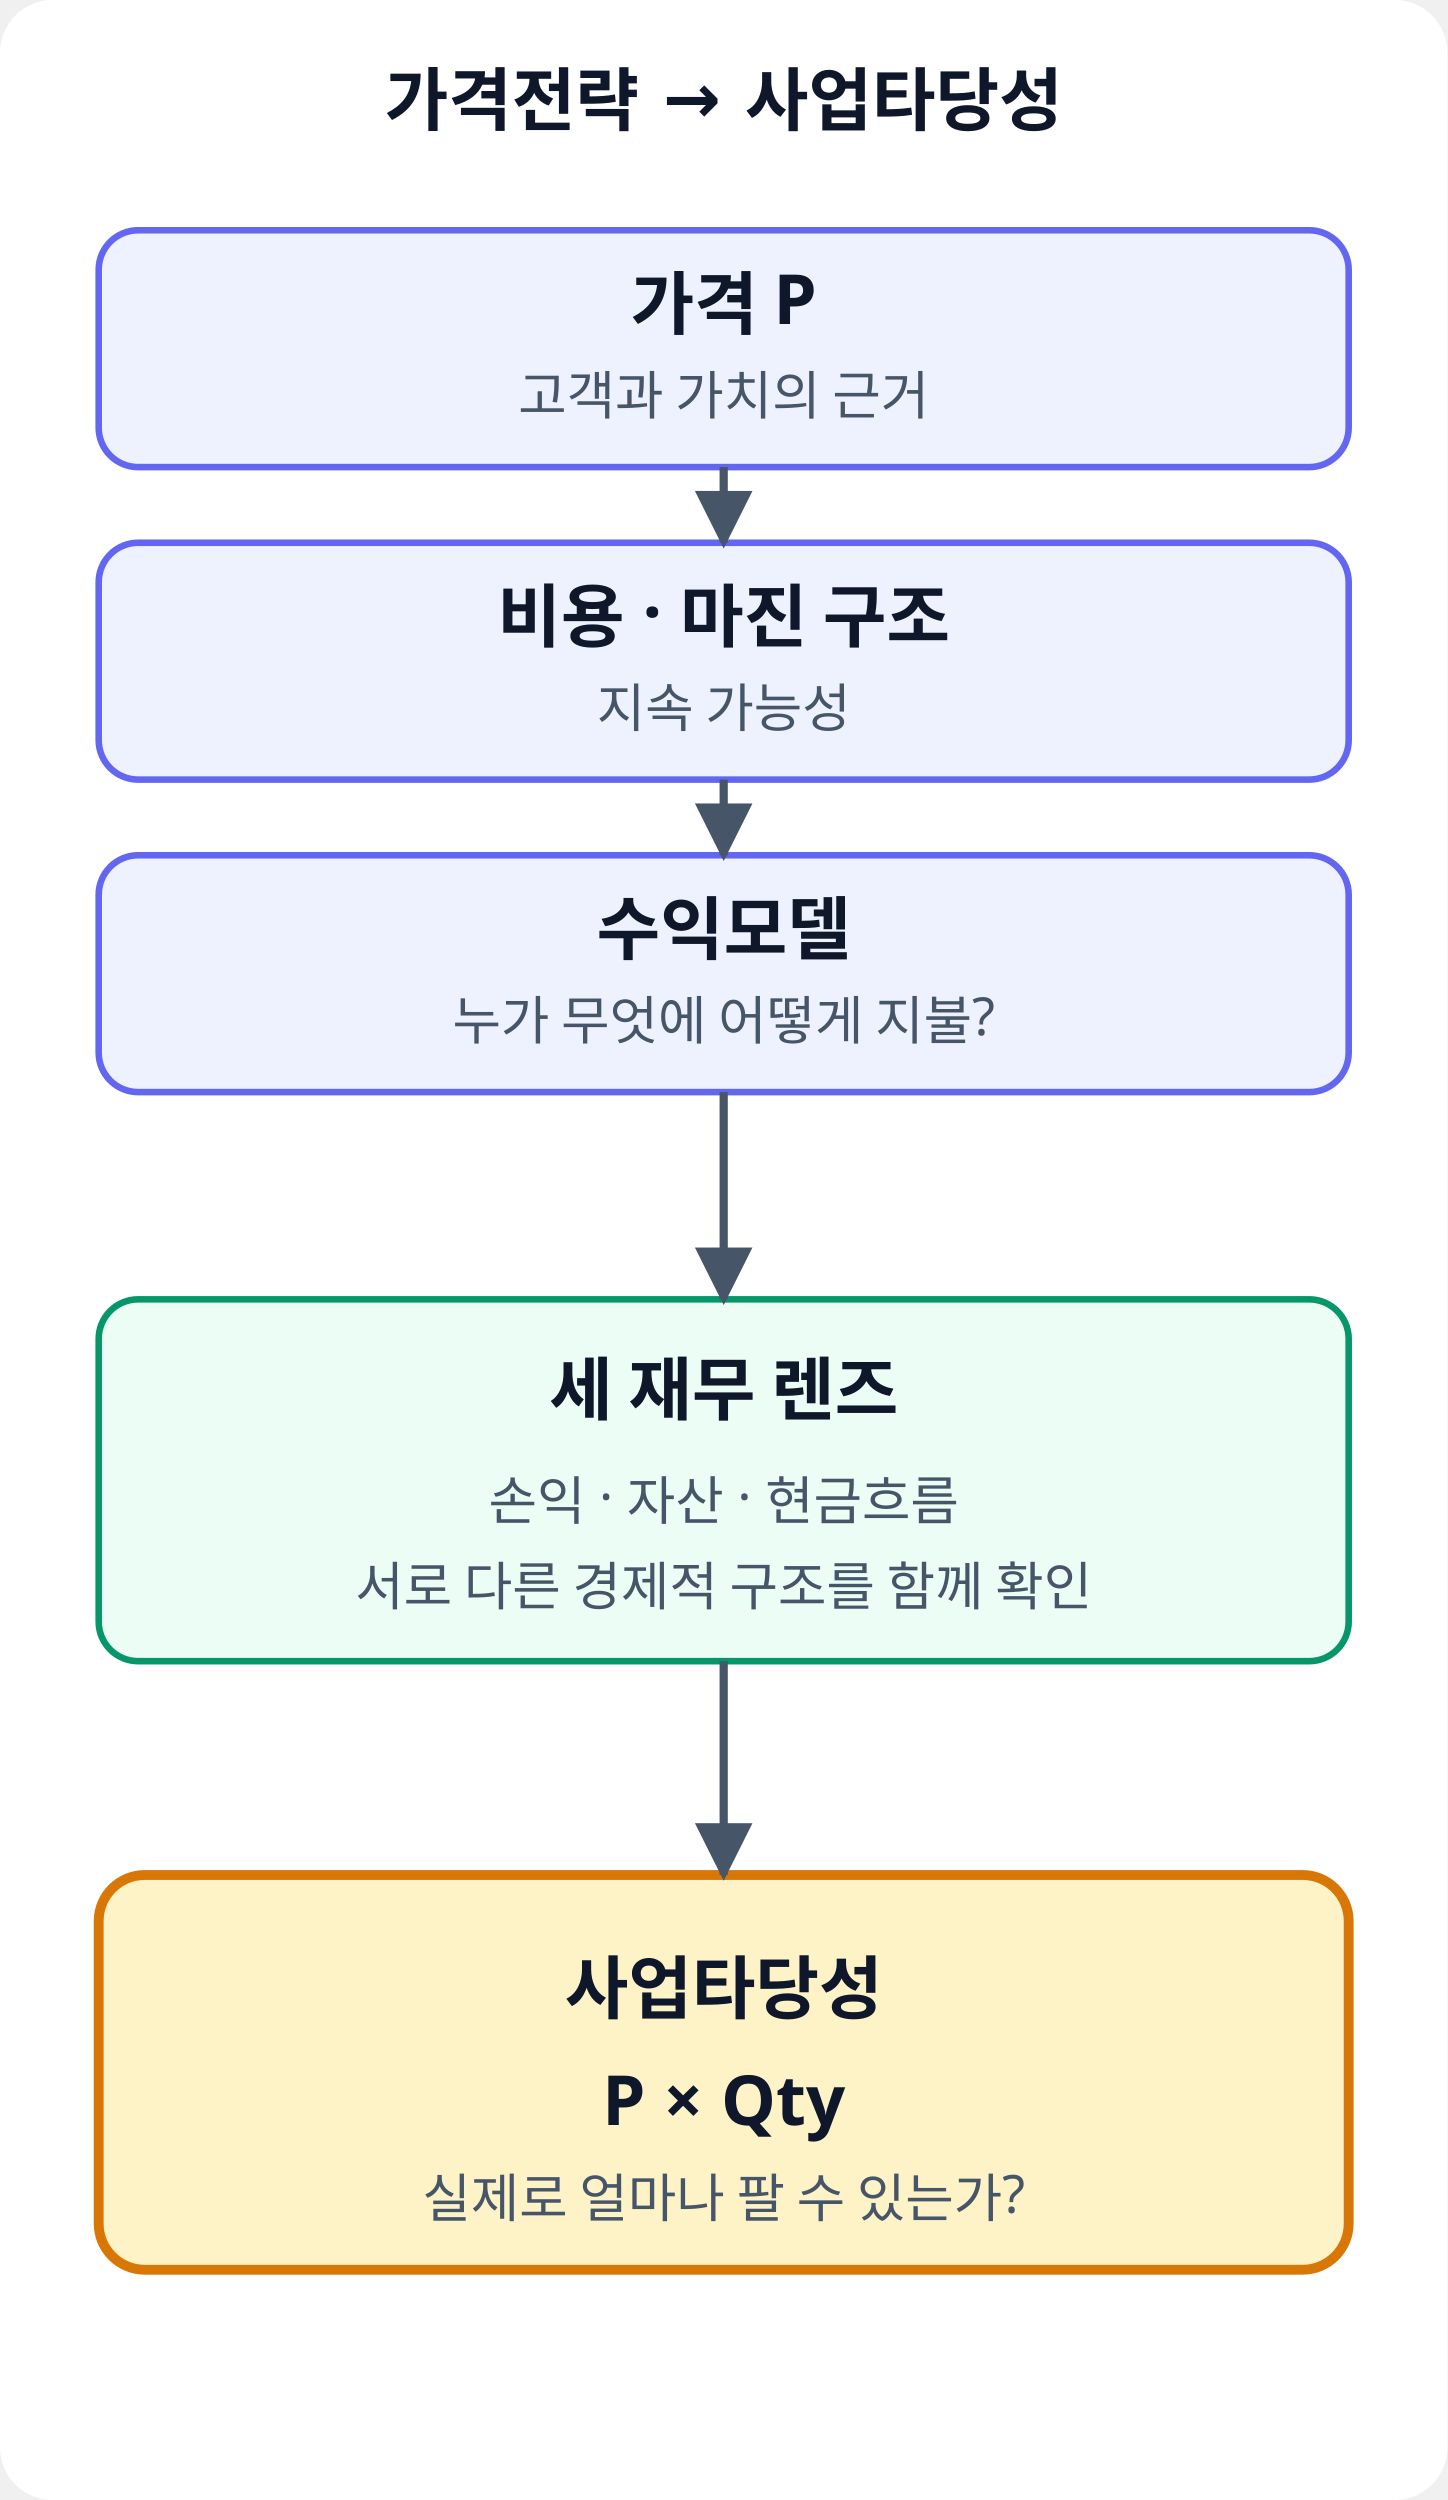
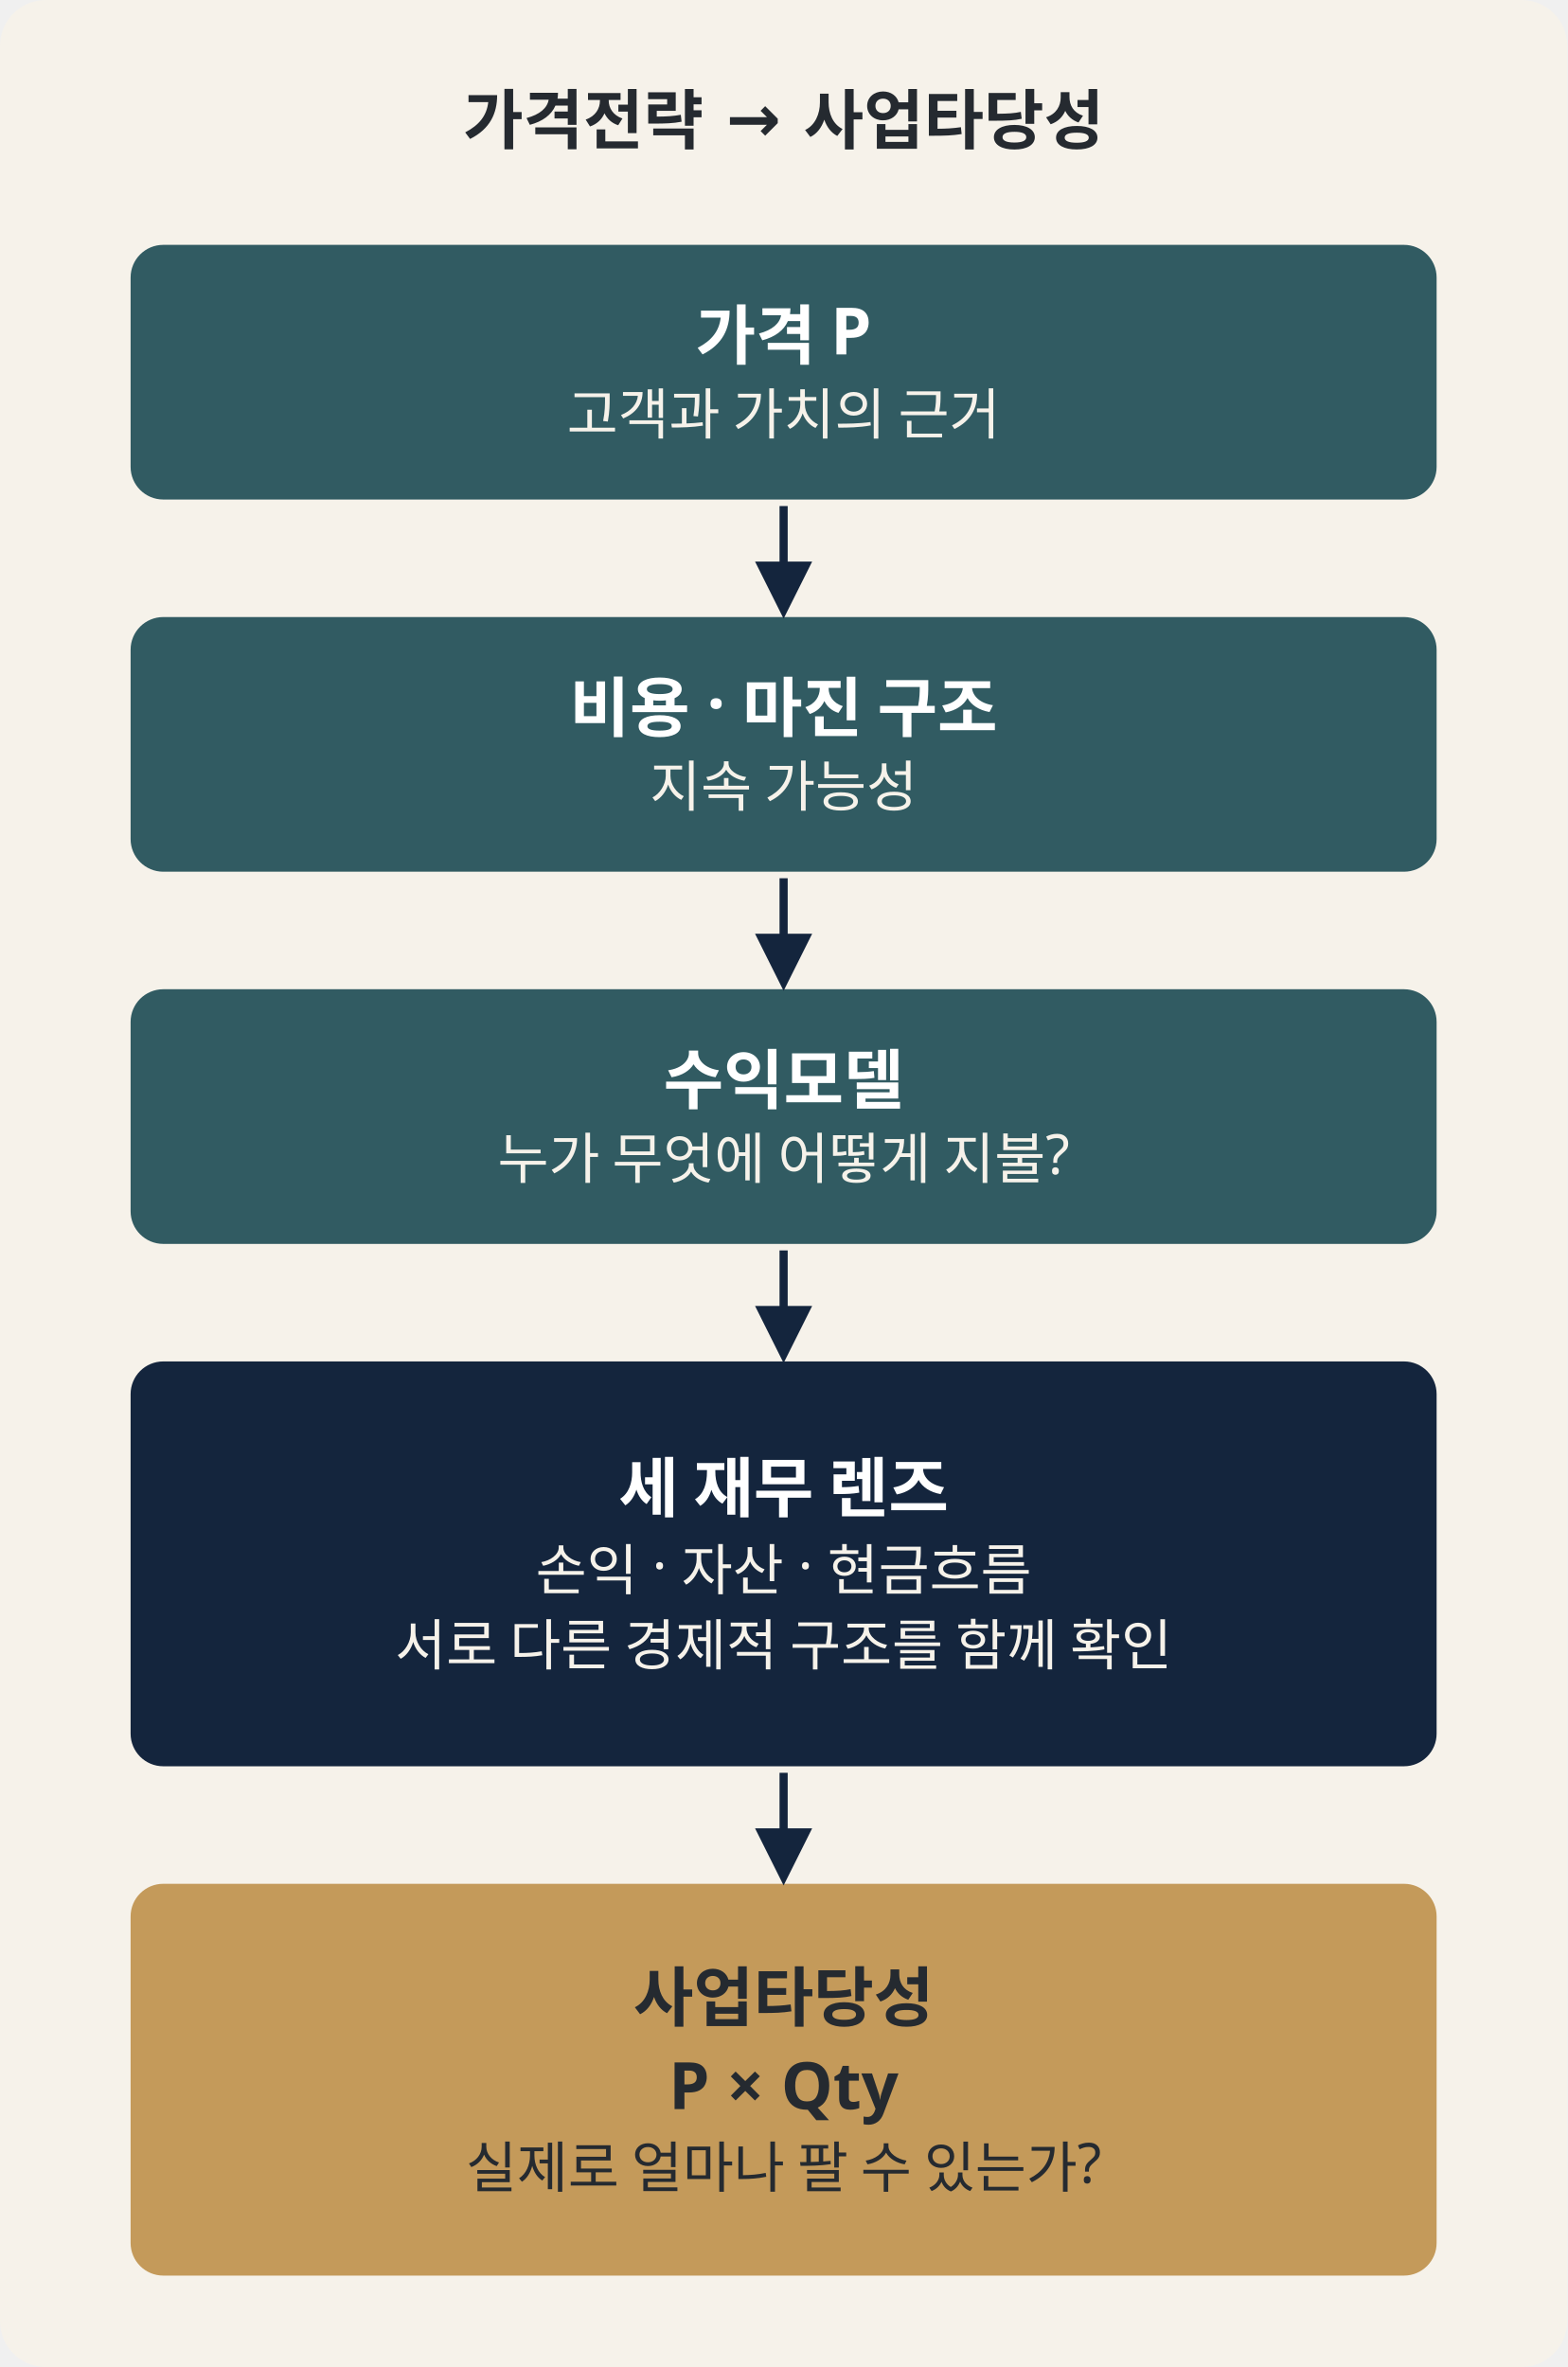
- <svg xmlns="http://www.w3.org/2000/svg" viewBox="0 0 440 760" role="img" aria-labelledby="t d">
+ <svg xmlns="http://www.w3.org/2000/svg" viewBox="0 0 480 725" role="img" aria-labelledby="t d" font-family="system-ui, 'Noto Sans KR', 'Malgun Gothic', 'Apple SD Gothic Neo', sans-serif">
  <defs>
-     <marker id="a" viewBox="0 0 10 10" refX="9" refY="5" markerWidth="7" markerHeight="7" orient="auto">
-       <path d="M0 0l10 5-10 5z" fill="#475569" />
+     <marker id="arrow-navy" viewBox="0 0 10 10" refX="8" refY="5" markerWidth="7" markerHeight="7" orient="auto-start-reverse">
+       <path d="M0 0 L10 5 L0 10 z" fill="#14253D" />
+     </marker>
+     <marker id="arrow-gold" viewBox="0 0 10 10" refX="8" refY="5" markerWidth="7" markerHeight="7" orient="auto-start-reverse">
+       <path d="M0 0 L10 5 L0 10 z" fill="#C49A5A" />
    </marker>
  </defs>
-   <style>text{font-family:"Malgun Gothic","Noto Sans KR",sans-serif;fill:#0f172a}.h{font-size:21px;font-weight:700}.s{font-size:16px;fill:#475569}.i{fill:#eef2ff;stroke:#6366f1;stroke-width:2}.l{fill:#ecfdf5;stroke:#059669;stroke-width:2}.o{fill:#fef3c7;stroke:#d97706;stroke-width:3}.a{stroke:#475569;stroke-width:2.5;fill:none;marker-end:url(#a)}</style>
-   <rect width="440" height="760" rx="16" fill="#fff" />
-   <text class="h" x="220" y="38" text-anchor="middle">가격전략 → 사업타당성</text>
-   <g text-anchor="middle">
-     <rect class="i" x="30" y="70" width="380" height="72" rx="12" />
-     <text class="h" x="220" y="100">가격 P</text>
-     <text class="s" x="220" y="126">고객과 가치의 근거</text>
-     <rect class="i" x="30" y="165" width="380" height="72" rx="12" />
-     <text class="h" x="220" y="195">비용 · 마진 구조</text>
-     <text class="s" x="220" y="221">지속 가능성</text>
-     <rect class="i" x="30" y="260" width="380" height="72" rx="12" />
-     <text class="h" x="220" y="290">수익모델</text>
-     <text class="s" x="220" y="316">누가 무엇에 어떻게 지불?</text>
-     <rect class="l" x="30" y="395" width="380" height="110" rx="12" />
-     <text class="h" x="220" y="430">세 재무 렌즈</text>
-     <text class="s" x="220" y="462">손익 · 자산 · 현금흐름</text>
-     <text class="s" x="220" y="488">서로 다른 경제적 구조를 함께 확인</text>
-     <rect class="o" x="30" y="570" width="380" height="120" rx="14" />
-     <text class="h" x="220" y="612">사업타당성</text>
-     <text class="h" x="220" y="646">P × Qty</text>
-     <text class="s" x="220" y="674">실제로 얼마나 팔 수 있는가?</text>
+   <g id="background">
+     <rect width="480" height="725" rx="14" fill="#F6F2EA" />
  </g>
-   <path class="a" d="M220 142v23" />
-   <path class="a" d="M220 237v23" />
-   <path class="a" d="M220 332v63" />
-   <path class="a" d="M220 505v65" />
+   <g id="headline">
+     <text x="240" y="44" text-anchor="middle" font-size="20" font-weight="700" fill="#252A30">가격전략 → 사업타당성</text>
+   </g>
+   <g id="price-p">
+     <rect x="40" y="75" width="400" height="78" rx="10" fill="#315B62" />
+     <text x="240" y="110" text-anchor="middle" font-size="20" font-weight="700" fill="#FFFFFF">가격 P</text>
+     <text x="240" y="133" text-anchor="middle" font-size="17" font-weight="400" fill="#F6F2EA">고객과 가치의 근거</text>
+   </g>
+   <g id="cost-margin">
+     <rect x="40" y="189" width="400" height="78" rx="10" fill="#315B62" />
+     <text x="240" y="224" text-anchor="middle" font-size="20" font-weight="700" fill="#FFFFFF">비용 · 마진 구조</text>
+     <text x="240" y="247" text-anchor="middle" font-size="17" font-weight="400" fill="#F6F2EA">지속 가능성</text>
+   </g>
+   <g id="revenue-model">
+     <rect x="40" y="303" width="400" height="78" rx="10" fill="#315B62" />
+     <text x="240" y="338" text-anchor="middle" font-size="20" font-weight="700" fill="#FFFFFF">수익모델</text>
+     <text x="240" y="361" text-anchor="middle" font-size="17" font-weight="400" fill="#F6F2EA">누가 무엇에 어떻게 지불?</text>
+   </g>
+   <g id="three-lenses">
+     <rect x="40" y="417" width="400" height="124" rx="10" fill="#14253D" />
+     <text x="240" y="463" text-anchor="middle" font-size="20" font-weight="700" fill="#FFFFFF">세 재무 렌즈</text>
+     <text x="240" y="487" text-anchor="middle" font-size="17" font-weight="400" fill="#F6F2EA">손익 · 자산 · 현금흐름</text>
+     <text x="240" y="510" text-anchor="middle" font-size="17" font-weight="400" fill="#F6F2EA">서로 다른 경제적 구조를 함께 확인</text>
+   </g>
+   <g id="feasibility">
+     <rect x="40" y="577" width="400" height="120" rx="10" fill="#C49A5A" />
+     <text x="240" y="619" text-anchor="middle" font-size="20" font-weight="700" fill="#252A30">사업타당성</text>
+     <text x="240" y="646" text-anchor="middle" font-size="20" font-weight="700" fill="#252A30">P × Qty</text>
+     <text x="240" y="670" text-anchor="middle" font-size="17" font-weight="400" fill="#252A30">실제로 얼마나 팔 수 있는가?</text>
+   </g>
+   <g id="flow">
+     <line x1="240" y1="155" x2="240" y2="186" stroke="#14253D" stroke-width="2.5" marker-end="url(#arrow-navy)" />
+     <line x1="240" y1="269" x2="240" y2="300" stroke="#14253D" stroke-width="2.5" marker-end="url(#arrow-navy)" />
+     <line x1="240" y1="383" x2="240" y2="414" stroke="#14253D" stroke-width="2.5" marker-end="url(#arrow-navy)" />
+     <line x1="240" y1="543" x2="240" y2="574" stroke="#14253D" stroke-width="2.5" marker-end="url(#arrow-navy)" />
+   </g>
</svg>
